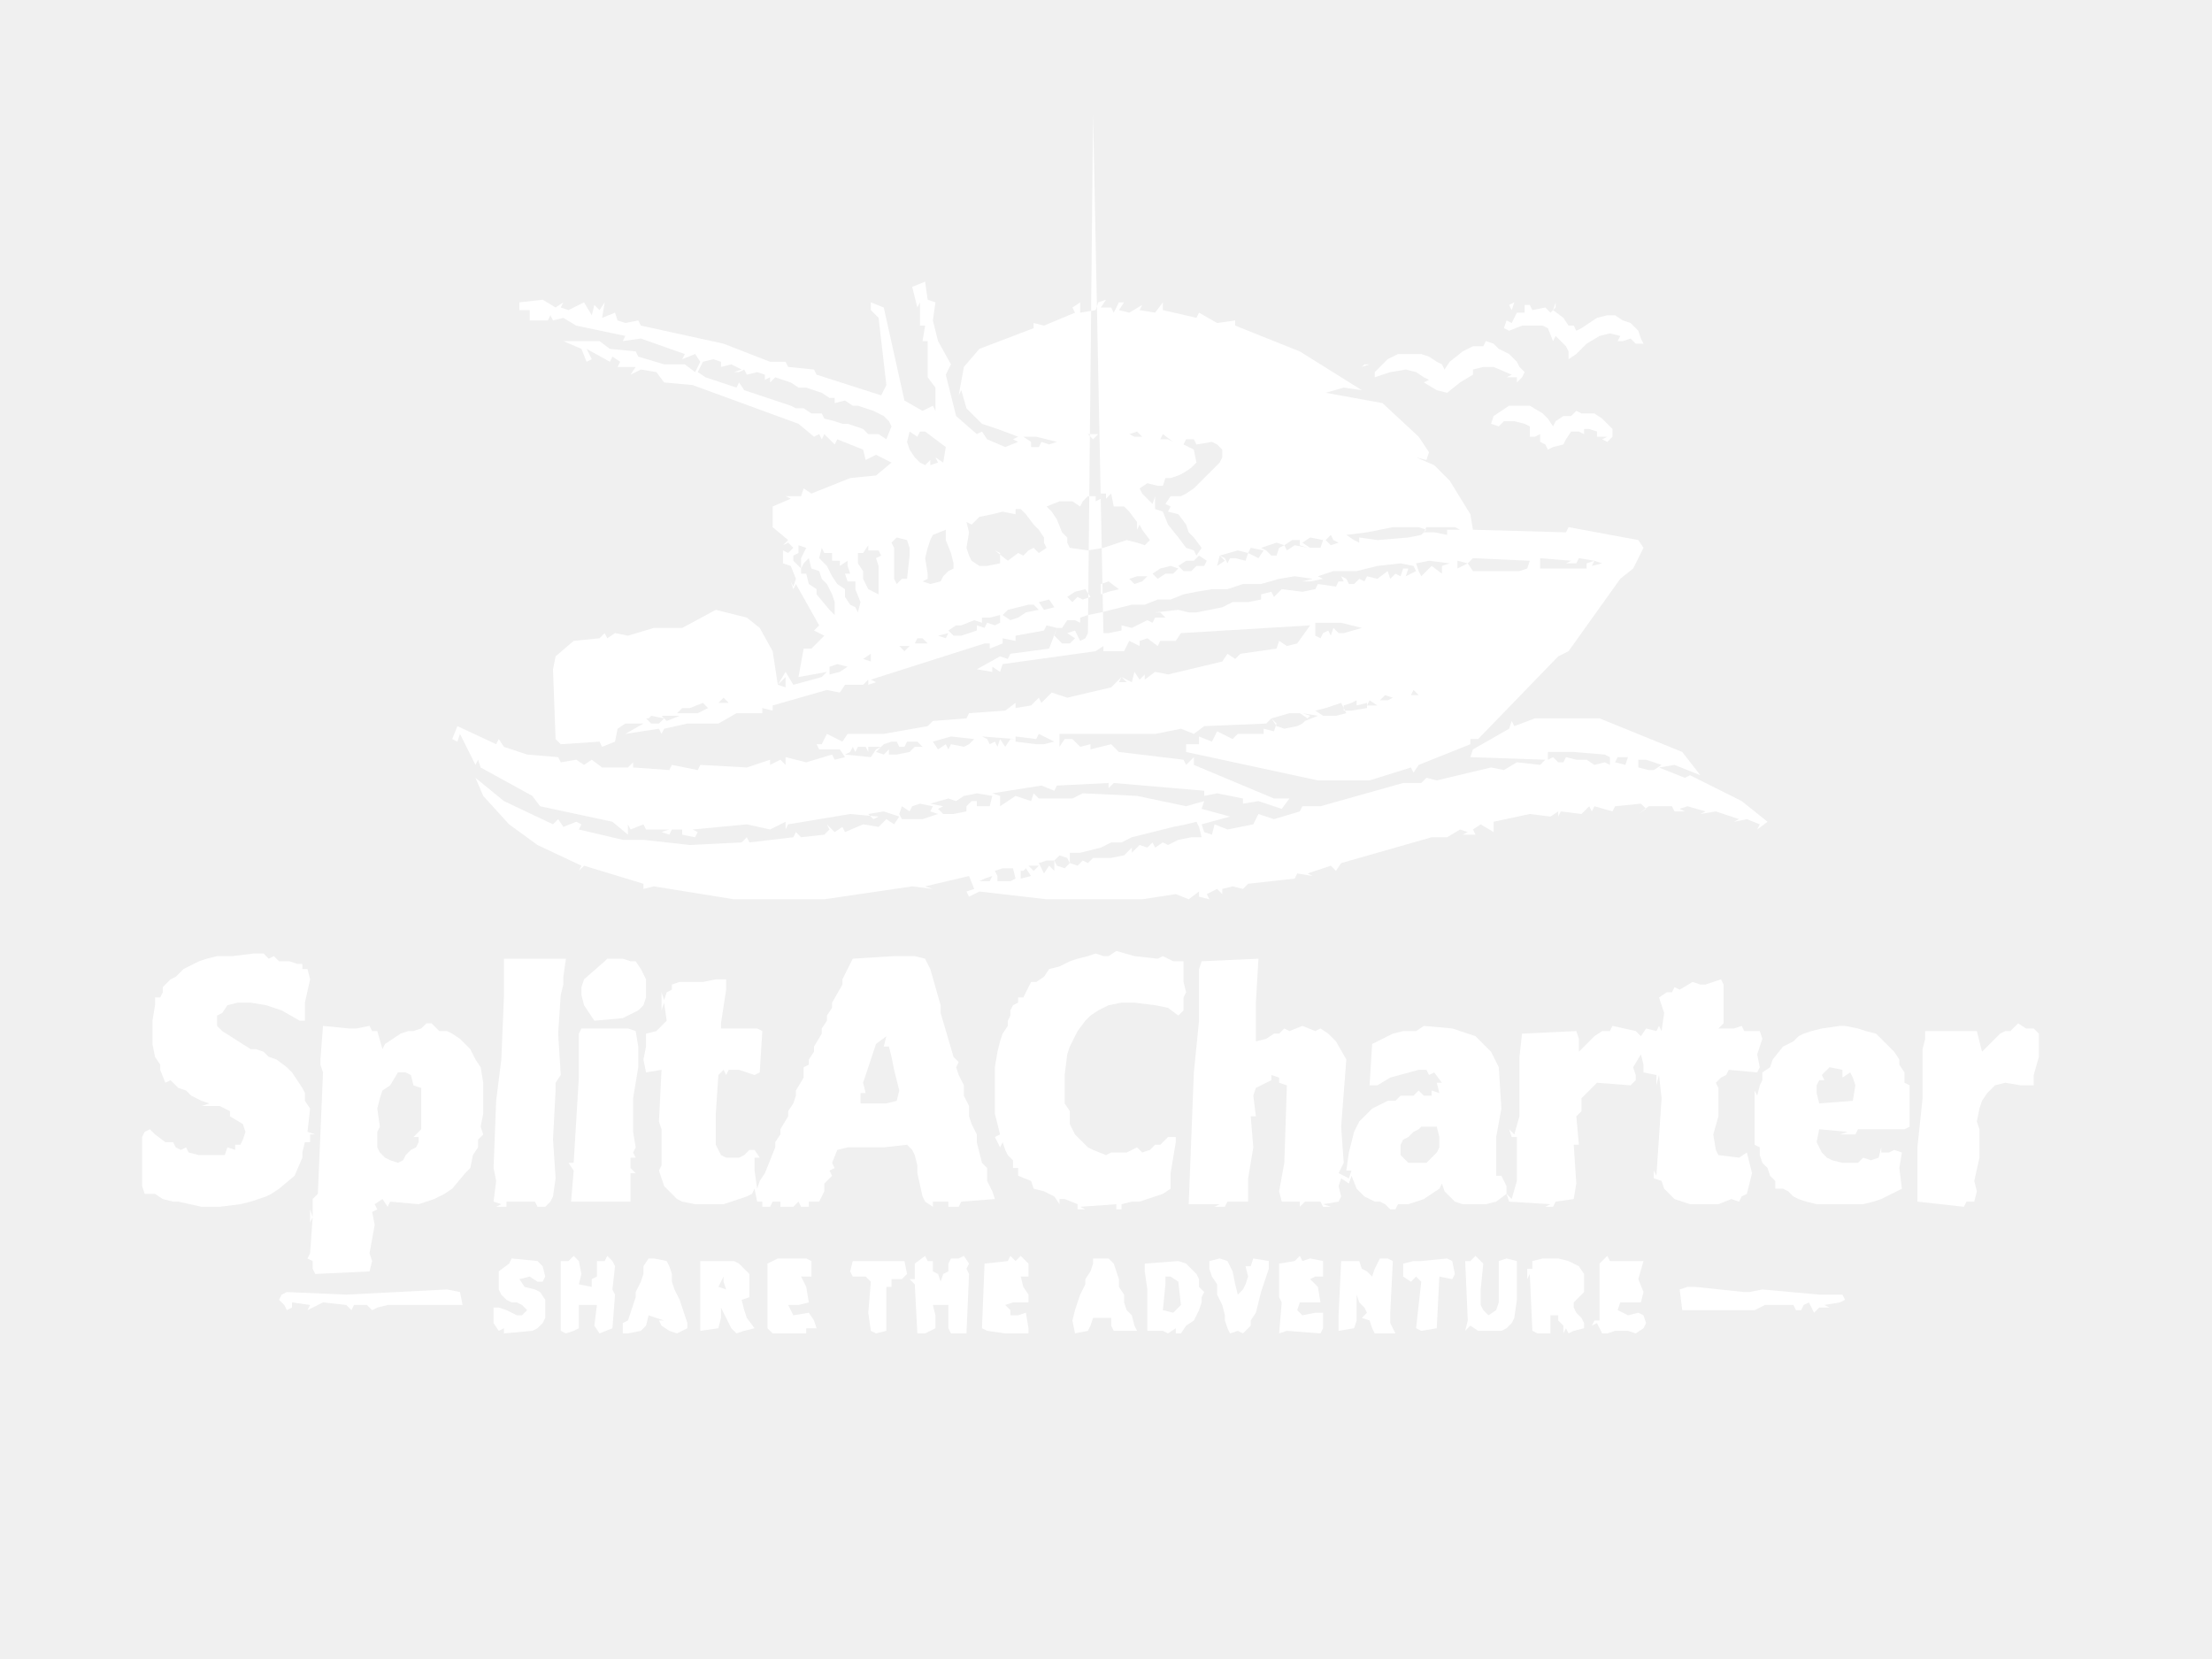
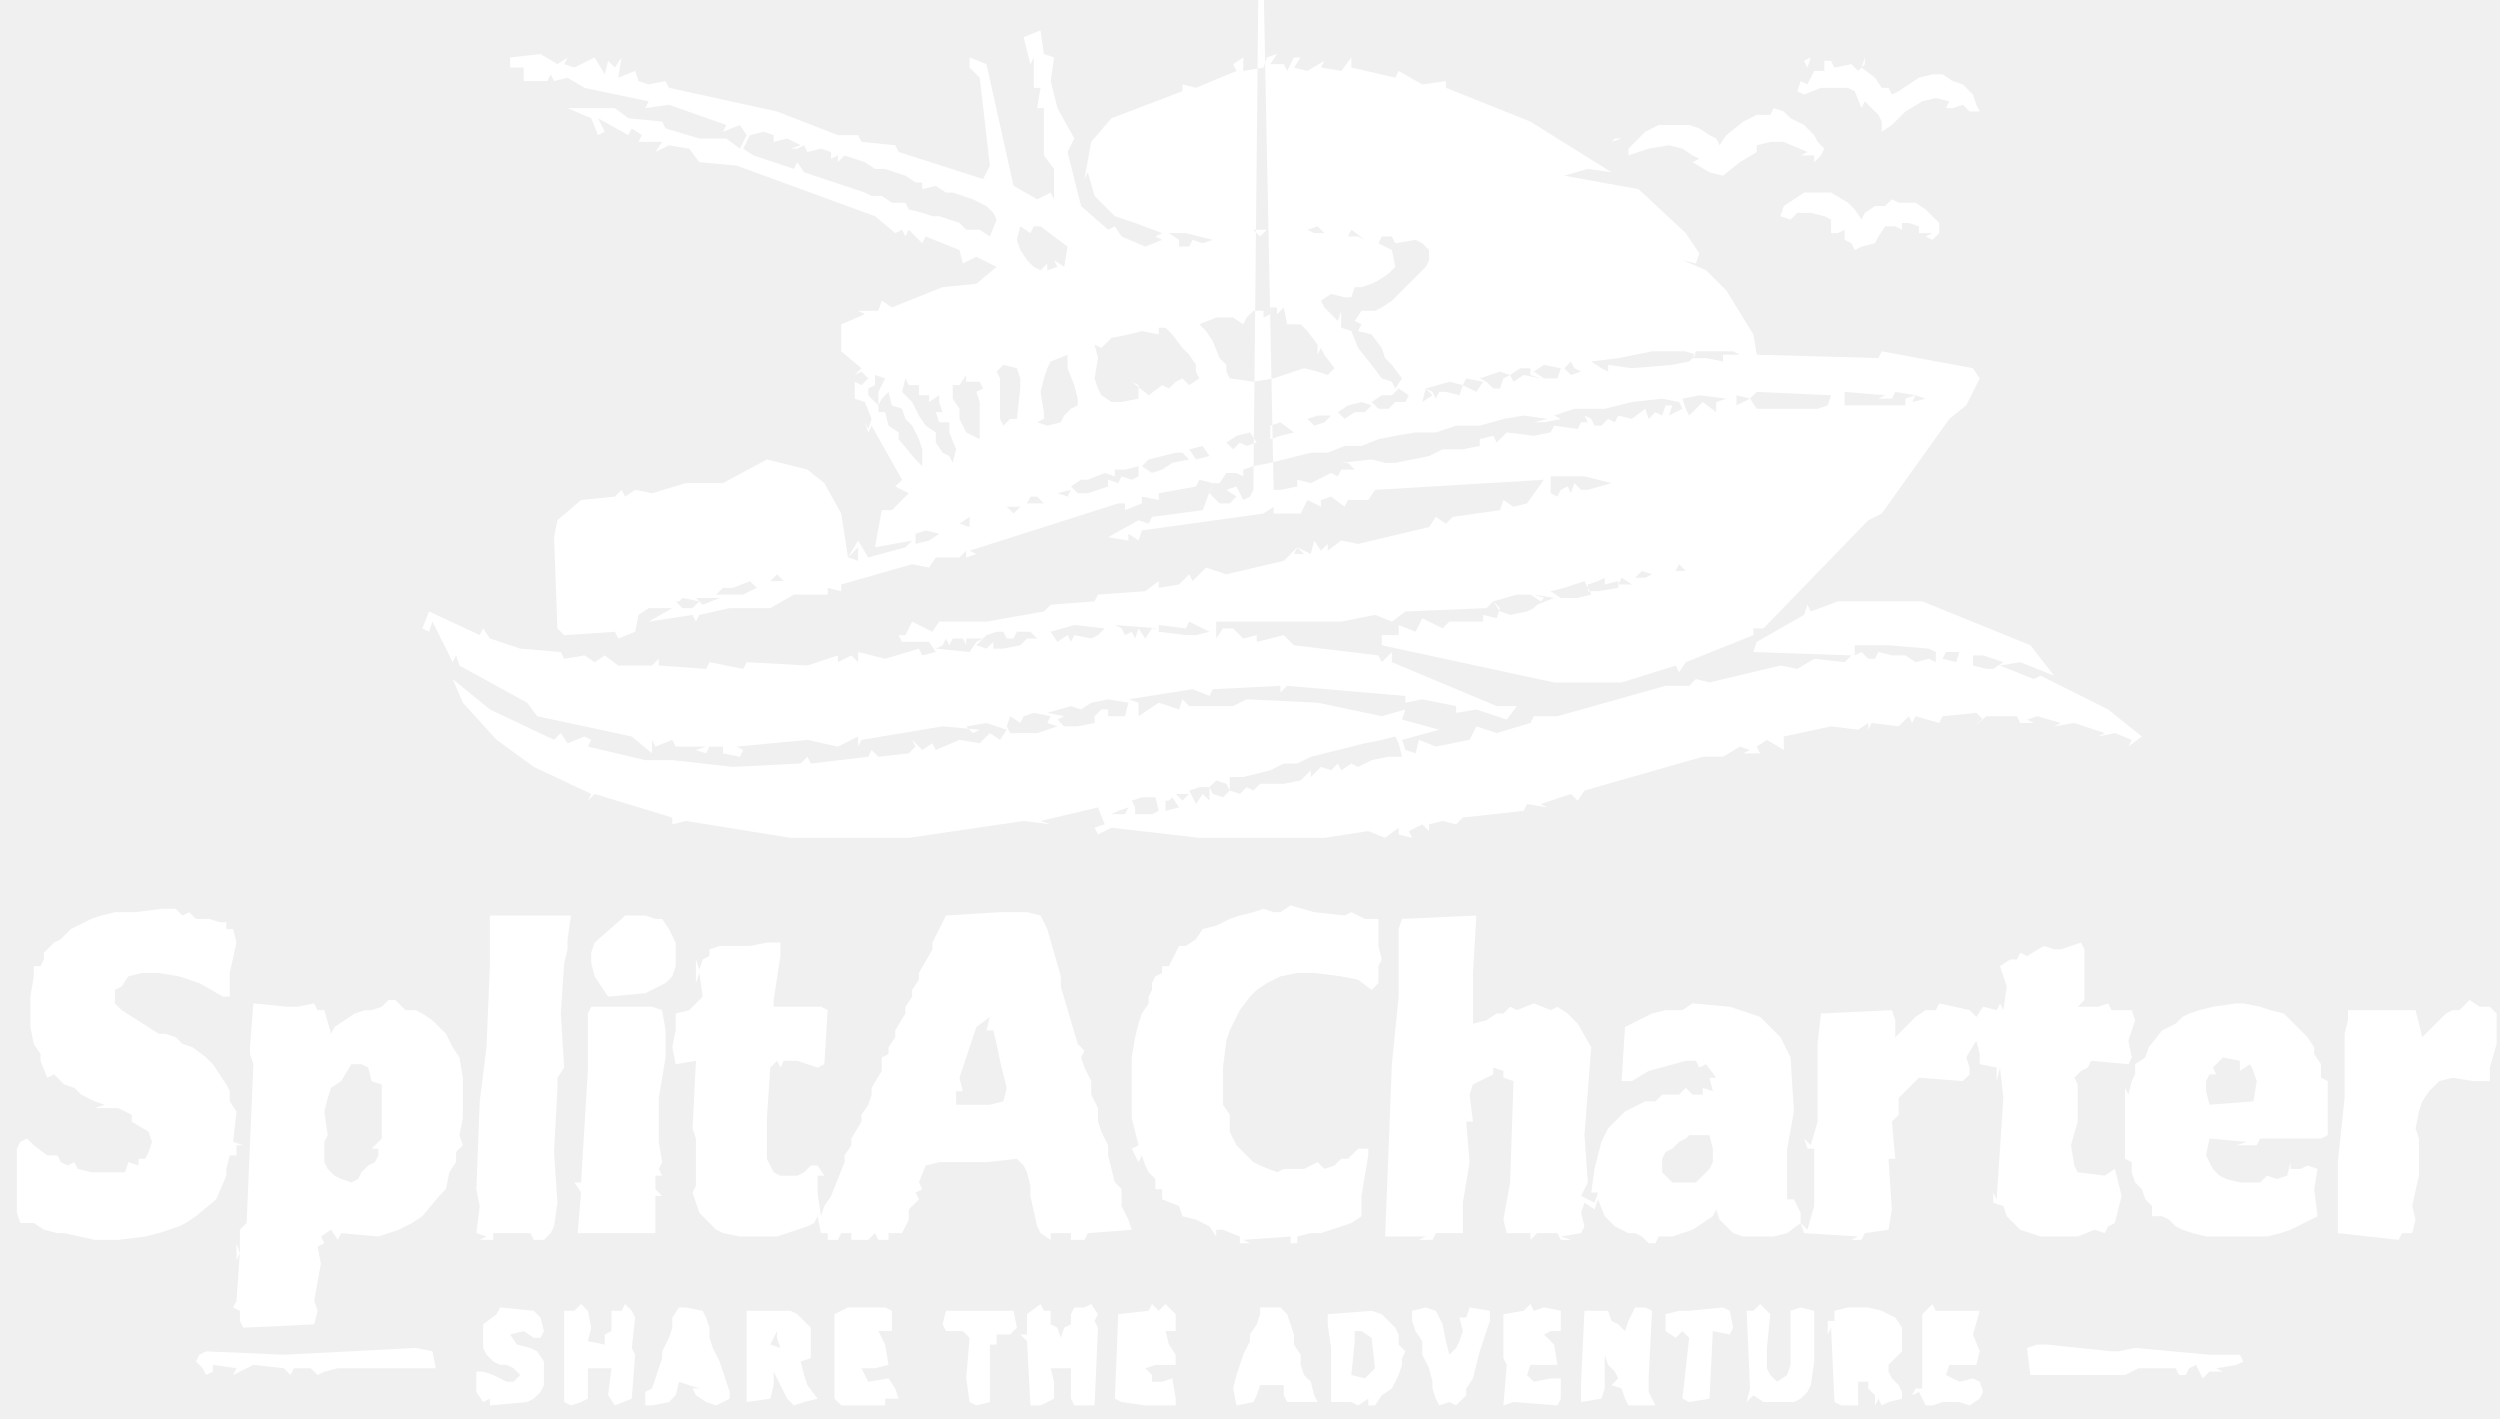
- <svg xmlns="http://www.w3.org/2000/svg" viewBox="0 0 856 642" width="100%" height="100%">
+ <svg xmlns="http://www.w3.org/2000/svg" viewBox="50 100 740 420" width="100%" height="100%">
  <path d="M 179 505 L 178 500 L 173 499 L 134 501 L 111 500 L 109 501 L 108 503 L 110 505 L 111 507 L 113 506 L 113 504 L 120 505 L 119 507 L 125 504 L 134 505 L 136 507 L 137 505 L 142 505 L 144 507 L 146 506 L 150 505 Z M 650 499 L 651 507 L 679 507 L 683 505 L 694 505 L 695 507 L 697 507 L 698 505 L 700 504 L 702 508 L 704 506 L 708 506 L 706 505 L 712 504 L 714 503 L 713 501 L 704 501 L 682 499 L 677 500 L 675 500 L 656 498 L 653 498 Z M 443 489 L 443 492 L 444 499 L 444 515 L 450 515 L 452 516 L 455 514 L 455 516 L 457 516 L 459 513 L 462 511 L 464 507 L 465 504 L 465 502 L 466 500 L 464 498 L 464 495 L 463 493 L 459 489 L 456 488 Z M 451 494 L 453 494 L 456 496 L 457 505 L 454 508 L 450 507 L 451 497 Z M 330 488 L 329 492 L 330 494 L 335 494 L 337 496 L 336 508 L 337 515 L 339 516 L 343 515 L 343 498 L 345 498 L 345 495 L 349 495 L 351 493 L 350 488 Z M 593 488 L 593 491 L 591 491 L 591 495 L 592 493 L 593 515 L 595 516 L 600 516 L 600 509 L 603 509 L 603 511 L 605 513 L 605 516 L 606 514 L 607 516 L 609 515 L 613 514 L 613 512 L 612 510 L 610 508 L 609 506 L 609 504 L 613 500 L 613 493 L 611 490 L 607 488 L 603 487 L 597 487 Z M 543 489 L 543 494 L 546 496 L 548 494 L 550 496 L 548 514 L 550 515 L 556 514 L 557 494 L 562 495 L 563 493 L 562 488 L 560 487 L 550 488 L 547 488 Z M 539 488 L 537 487 L 534 487 L 532 491 L 531 494 L 529 492 L 527 491 L 526 488 L 519 488 L 518 509 L 518 515 L 524 514 L 525 511 L 525 501 L 526 504 L 528 506 L 529 508 L 527 510 L 530 511 L 531 514 L 532 516 L 540 516 L 538 512 L 538 508 Z M 468 488 L 468 491 L 467 493 L 468 491 L 469 494 L 468 496 L 469 494 L 471 497 L 471 501 L 473 505 L 474 509 L 474 511 L 473 513 L 474 511 L 475 514 L 476 516 L 479 515 L 481 516 L 484 513 L 484 511 L 486 508 L 488 500 L 491 491 L 491 488 L 485 487 L 484 490 L 482 490 L 483 494 L 482 497 L 481 499 L 479 501 L 478 497 L 477 492 L 475 488 L 472 487 Z M 423 487 L 423 489 L 422 492 L 420 495 L 420 497 L 418 501 L 416 507 L 415 511 L 416 516 L 421 515 L 422 513 L 423 510 L 430 510 L 430 513 L 431 515 L 440 515 L 439 513 L 438 509 L 436 507 L 435 504 L 435 501 L 433 498 L 433 495 L 431 489 L 429 487 Z M 301 487 L 297 489 L 297 514 L 299 516 L 312 516 L 312 514 L 316 514 L 315 511 L 313 508 L 307 509 L 305 505 L 309 505 L 313 504 L 312 498 L 310 494 L 314 494 L 314 488 L 312 487 Z M 271 488 L 271 515 L 278 514 L 279 510 L 279 506 L 283 514 L 285 516 L 288 515 L 292 514 L 289 510 L 288 507 L 287 503 L 290 502 L 290 493 L 286 489 L 284 488 Z M 280 494 L 280 496 L 281 499 L 278 498 Z M 251 487 L 249 490 L 249 493 L 248 496 L 246 500 L 246 502 L 243 511 L 241 512 L 241 516 L 243 516 L 248 515 L 250 513 L 251 509 L 257 511 L 255 511 L 256 513 L 259 515 L 262 516 L 266 514 L 266 512 L 263 503 L 261 499 L 260 496 L 260 493 L 259 490 L 258 488 L 253 487 Z M 208 488 L 198 487 L 197 489 L 193 492 L 193 499 L 194 501 L 196 503 L 198 504 L 200 504 L 202 505 L 204 507 L 202 509 L 200 509 L 196 507 L 193 506 L 191 506 L 191 512 L 193 515 L 195 514 L 195 516 L 206 515 L 208 514 L 210 512 L 211 510 L 211 503 L 209 500 L 207 499 L 203 498 L 201 495 L 205 494 L 208 496 L 210 496 L 211 494 L 210 490 Z M 622 486 L 619 489 L 619 511 L 617 511 L 616 513 L 618 512 L 620 516 L 622 516 L 625 515 L 630 515 L 633 516 L 636 514 L 637 512 L 636 509 L 634 508 L 630 509 L 626 507 L 627 504 L 635 504 L 636 500 L 634 495 L 636 488 L 623 488 Z M 571 486 L 569 488 L 567 488 L 568 511 L 567 515 L 569 513 L 572 515 L 581 515 L 583 514 L 585 512 L 586 510 L 587 503 L 587 488 L 583 487 L 580 488 L 580 504 L 579 507 L 576 509 L 574 507 L 573 505 L 573 499 L 574 489 Z M 495 489 L 495 502 L 496 504 L 495 516 L 498 515 L 511 516 L 512 514 L 512 508 L 509 508 L 504 509 L 502 507 L 503 504 L 511 504 L 510 498 L 507 495 L 509 494 L 512 494 L 512 488 L 507 487 L 504 488 L 503 486 L 501 488 Z M 381 489 L 380 514 L 382 515 L 389 516 L 398 516 L 398 514 L 397 508 L 394 509 L 391 509 L 391 507 L 389 505 L 392 504 L 398 504 L 398 501 L 396 498 L 398 496 L 396 498 L 395 494 L 398 494 L 398 489 L 395 486 L 393 488 L 391 486 L 390 488 Z M 358 486 L 354 489 L 354 495 L 352 495 L 354 497 L 355 516 L 358 516 L 362 514 L 362 509 L 361 505 L 367 505 L 367 514 L 368 516 L 374 516 L 375 493 L 374 491 L 375 489 L 373 486 L 371 487 L 368 487 L 367 489 L 367 492 L 365 493 L 364 496 L 363 493 L 361 492 L 361 488 L 359 488 Z M 217 488 L 217 515 L 219 516 L 222 515 L 224 514 L 224 505 L 231 505 L 230 513 L 232 516 L 237 514 L 238 501 L 237 499 L 238 490 L 237 488 L 235 486 L 234 488 L 231 488 L 231 494 L 229 495 L 229 498 L 224 497 L 225 493 L 224 488 L 222 486 L 220 488 Z M 225 398 L 224 400 L 224 417 L 222 450 L 220 450 L 222 453 L 221 465 L 244 465 L 244 454 L 246 454 L 244 452 L 244 448 L 246 448 L 245 446 L 246 444 L 245 438 L 245 425 L 247 413 L 247 405 L 246 399 L 243 398 Z M 726 400 L 722 399 L 719 398 L 714 397 L 712 397 L 705 398 L 701 399 L 698 400 L 696 401 L 694 403 L 690 405 L 686 410 L 685 413 L 682 415 L 682 418 L 681 420 L 680 424 L 679 422 L 679 443 L 681 444 L 681 447 L 682 450 L 684 452 L 685 455 L 687 457 L 687 460 L 690 460 L 692 461 L 694 463 L 696 464 L 699 465 L 703 466 L 721 466 L 725 465 L 728 464 L 736 460 L 735 452 L 736 446 L 733 445 L 731 446 L 728 446 L 728 444 L 727 448 L 724 449 L 721 448 L 719 450 L 713 450 L 709 449 L 707 448 L 705 446 L 703 442 L 704 437 L 715 438 L 712 439 L 718 439 L 719 437 L 737 437 L 739 436 L 739 420 L 737 419 L 737 415 L 735 412 L 735 410 L 733 407 Z M 708 413 L 713 414 L 713 417 L 716 415 L 717 417 L 718 420 L 717 426 L 704 427 L 703 423 L 703 420 L 704 418 L 706 418 L 705 416 Z M 787 398 L 784 398 L 781 396 L 778 399 L 776 399 L 774 400 L 767 407 L 765 399 L 745 399 L 745 402 L 744 406 L 744 425 L 742 444 L 742 465 L 760 467 L 761 465 L 764 465 L 765 461 L 764 457 L 766 448 L 766 437 L 765 434 L 766 429 L 767 426 L 769 423 L 772 420 L 776 419 L 782 420 L 787 420 L 787 416 L 789 409 L 789 400 Z M 175 400 L 173 399 L 170 399 L 167 396 L 165 396 L 163 398 L 160 399 L 158 399 L 155 400 L 149 404 L 148 406 L 146 399 L 144 399 L 143 397 L 138 398 L 135 398 L 125 397 L 124 410 L 124 412 L 125 415 L 123 462 L 121 464 L 121 471 L 120 468 L 120 473 L 121 471 L 120 485 L 119 487 L 121 488 L 121 491 L 122 493 L 143 492 L 144 488 L 143 485 L 145 474 L 144 469 L 146 468 L 145 466 L 148 464 L 150 467 L 151 465 L 162 466 L 168 464 L 172 462 L 175 460 L 180 454 L 182 452 L 183 447 L 185 444 L 185 441 L 187 439 L 186 436 L 187 431 L 187 419 L 186 413 L 184 410 L 182 406 L 178 402 Z M 157 415 L 159 416 L 160 420 L 163 421 L 163 437 L 160 440 L 162 440 L 162 442 L 161 444 L 159 445 L 157 447 L 156 449 L 154 450 L 151 449 L 149 448 L 147 446 L 146 444 L 146 438 L 147 436 L 146 429 L 147 425 L 148 422 L 151 420 L 154 415 Z M 465 372 L 464 375 L 464 395 L 462 415 L 460 466 L 472 466 L 470 467 L 474 467 L 475 465 L 483 465 L 483 456 L 485 444 L 484 432 L 486 432 L 485 424 L 486 421 L 492 418 L 492 416 L 495 417 L 495 419 L 498 420 L 497 450 L 495 461 L 496 465 L 503 465 L 503 467 L 505 465 L 511 465 L 512 467 L 515 467 L 512 466 L 518 465 L 519 463 L 518 459 L 519 456 L 522 458 L 523 455 L 525 460 L 528 463 L 532 465 L 534 465 L 536 466 L 538 468 L 540 468 L 541 466 L 545 466 L 551 464 L 557 460 L 558 458 L 559 461 L 563 465 L 566 466 L 575 466 L 579 465 L 583 462 L 584 465 L 600 466 L 598 467 L 601 467 L 602 465 L 609 464 L 610 458 L 609 443 L 611 443 L 610 432 L 612 430 L 612 425 L 618 419 L 631 420 L 633 418 L 633 416 L 632 413 L 635 408 L 636 412 L 636 415 L 641 416 L 641 420 L 642 416 L 643 425 L 641 455 L 640 453 L 640 456 L 643 457 L 644 460 L 648 464 L 654 466 L 665 466 L 670 464 L 673 465 L 674 463 L 676 462 L 678 454 L 676 446 L 673 448 L 665 447 L 664 445 L 663 439 L 665 432 L 665 421 L 664 419 L 666 417 L 668 416 L 669 414 L 680 415 L 681 413 L 680 408 L 682 402 L 681 399 L 675 399 L 674 397 L 671 398 L 665 398 L 667 396 L 667 381 L 669 382 L 667 381 L 666 379 L 660 381 L 658 381 L 655 380 L 650 383 L 648 382 L 647 384 L 645 384 L 642 386 L 644 392 L 643 399 L 642 397 L 641 399 L 637 398 L 635 401 L 633 399 L 624 397 L 623 399 L 620 399 L 617 401 L 611 407 L 611 402 L 610 399 L 589 400 L 588 409 L 588 432 L 586 439 L 584 437 L 585 440 L 587 440 L 587 457 L 585 464 L 583 462 L 583 459 L 581 455 L 579 455 L 579 440 L 581 429 L 580 413 L 577 407 L 571 401 L 562 398 L 551 397 L 548 399 L 543 399 L 539 400 L 531 404 L 530 420 L 533 420 L 538 417 L 549 414 L 552 414 L 553 416 L 555 415 L 558 419 L 556 419 L 557 423 L 554 422 L 554 424 L 551 424 L 549 422 L 547 424 L 542 424 L 540 426 L 537 426 L 531 429 L 526 434 L 524 438 L 522 446 L 521 453 L 523 453 L 522 456 L 518 454 L 520 450 L 519 436 L 521 410 L 517 403 L 514 400 L 511 398 L 509 399 L 504 397 L 499 399 L 497 398 L 495 400 L 493 400 L 490 402 L 486 403 L 486 388 L 487 371 Z M 556 436 L 557 440 L 557 444 L 556 446 L 552 450 L 545 450 L 542 447 L 542 443 L 543 441 L 545 440 L 547 438 L 549 437 L 550 436 Z M 246 372 L 244 372 L 241 371 L 235 371 L 234 372 L 226 379 L 225 382 L 225 385 L 226 389 L 230 395 L 241 394 L 247 391 L 249 389 L 250 386 L 250 379 L 248 375 Z M 195 371 L 195 386 L 194 410 L 192 426 L 191 452 L 192 457 L 191 465 L 194 466 L 192 467 L 196 467 L 196 465 L 207 465 L 208 467 L 211 467 L 213 465 L 214 463 L 215 456 L 214 441 L 215 422 L 215 419 L 217 416 L 216 400 L 217 385 L 218 381 L 218 378 L 219 371 Z M 358 371 L 354 370 L 346 370 L 330 371 L 326 379 L 326 381 L 322 388 L 322 390 L 320 393 L 320 395 L 318 398 L 318 400 L 315 405 L 315 407 L 313 410 L 313 412 L 311 413 L 311 417 L 308 422 L 308 424 L 307 427 L 305 430 L 305 432 L 302 437 L 302 439 L 300 442 L 300 444 L 296 454 L 294 457 L 293 460 L 292 453 L 292 448 L 294 448 L 292 445 L 290 445 L 288 447 L 286 448 L 281 448 L 279 447 L 277 443 L 277 431 L 278 416 L 280 414 L 281 416 L 282 414 L 286 414 L 292 416 L 294 415 L 295 399 L 293 398 L 279 398 L 279 396 L 281 383 L 281 379 L 277 379 L 272 380 L 263 380 L 260 381 L 260 383 L 258 384 L 257 387 L 256 384 L 256 391 L 257 388 L 258 395 L 254 399 L 250 400 L 250 405 L 249 410 L 250 415 L 256 414 L 255 434 L 256 437 L 256 451 L 255 453 L 257 459 L 262 464 L 264 465 L 269 466 L 280 466 L 289 463 L 291 462 L 292 460 L 293 465 L 295 465 L 295 467 L 298 467 L 299 465 L 302 465 L 302 467 L 307 467 L 309 465 L 310 467 L 313 467 L 313 465 L 317 465 L 319 461 L 319 458 L 322 455 L 321 453 L 323 452 L 322 450 L 324 445 L 328 444 L 342 444 L 351 443 L 353 445 L 354 447 L 355 451 L 355 454 L 357 463 L 358 465 L 361 467 L 361 465 L 367 465 L 367 467 L 371 467 L 372 465 L 385 464 L 384 461 L 382 457 L 382 452 L 380 450 L 378 442 L 378 439 L 376 435 L 375 432 L 375 428 L 373 424 L 373 420 L 371 416 L 370 413 L 371 411 L 369 409 L 364 392 L 364 389 L 360 375 Z M 343 401 L 342 405 L 344 405 L 345 409 L 346 414 L 348 422 L 347 426 L 343 427 L 333 427 L 333 423 L 335 423 L 334 419 L 339 404 Z M 117 373 L 115 373 L 112 372 L 108 372 L 106 370 L 104 371 L 102 369 L 98 369 L 90 370 L 84 370 L 80 371 L 77 372 L 71 375 L 68 378 L 66 379 L 63 382 L 63 384 L 62 386 L 60 386 L 60 389 L 59 395 L 59 404 L 60 409 L 62 412 L 62 414 L 64 419 L 66 418 L 69 421 L 72 422 L 74 424 L 78 426 L 81 427 L 78 428 L 85 428 L 89 430 L 89 432 L 94 435 L 95 438 L 94 441 L 93 443 L 91 443 L 91 445 L 88 444 L 87 447 L 77 447 L 73 446 L 72 444 L 70 445 L 68 444 L 67 442 L 64 442 L 60 439 L 58 437 L 56 438 L 55 440 L 55 459 L 56 462 L 60 462 L 63 464 L 67 465 L 65 468 L 64 466 L 65 468 L 67 465 L 69 465 L 78 467 L 85 467 L 93 466 L 97 465 L 103 463 L 105 462 L 108 460 L 114 455 L 117 448 L 117 446 L 118 442 L 120 442 L 120 439 L 122 439 L 119 438 L 120 429 L 118 426 L 118 423 L 117 421 L 113 415 L 111 413 L 107 410 L 104 409 L 102 407 L 99 406 L 97 406 L 86 399 L 84 397 L 84 393 L 86 392 L 88 389 L 92 388 L 97 388 L 103 389 L 109 391 L 116 395 L 118 395 L 118 388 L 120 379 L 119 375 L 117 375 Z M 458 372 L 454 372 L 450 370 L 448 371 L 439 370 L 432 368 L 429 370 L 427 370 L 424 369 L 421 370 L 417 371 L 414 372 L 410 374 L 406 375 L 404 378 L 401 380 L 399 380 L 396 386 L 394 386 L 394 388 L 392 389 L 391 391 L 391 393 L 390 395 L 390 397 L 388 400 L 387 403 L 386 407 L 385 413 L 385 431 L 387 439 L 385 440 L 387 444 L 388 442 L 389 445 L 390 447 L 392 449 L 392 452 L 394 452 L 394 455 L 399 457 L 400 460 L 404 461 L 408 463 L 410 466 L 410 464 L 412 464 L 417 466 L 417 468 L 420 468 L 418 467 L 432 466 L 432 468 L 434 468 L 434 466 L 438 465 L 441 465 L 450 462 L 453 460 L 453 454 L 455 442 L 455 440 L 452 440 L 449 443 L 447 443 L 445 445 L 442 446 L 440 444 L 436 446 L 430 446 L 428 447 L 423 445 L 421 444 L 416 439 L 414 435 L 414 430 L 412 427 L 412 416 L 413 408 L 414 405 L 417 399 L 420 395 L 422 393 L 425 391 L 429 389 L 434 388 L 439 388 L 447 389 L 452 390 L 456 393 L 458 391 L 458 386 L 459 384 L 458 380 Z M 577 164 L 580 165 L 582 163 L 586 163 L 590 164 L 592 165 L 592 169 L 594 169 L 596 168 L 596 171 L 598 172 L 599 174 L 601 173 L 605 172 L 606 170 L 608 167 L 611 167 L 613 168 L 613 166 L 615 166 L 618 167 L 618 169 L 622 169 L 620 170 L 622 171 L 624 169 L 624 166 L 620 162 L 617 160 L 612 160 L 610 159 L 608 161 L 605 161 L 602 163 L 601 165 L 599 162 L 597 160 L 592 157 L 584 157 L 578 161 Z M 527 142 L 530 141 L 528 141 Z M 590 141 L 588 142 L 587 140 L 584 137 L 580 135 L 578 133 L 575 132 L 574 134 L 570 134 L 566 136 L 561 140 L 559 143 L 558 141 L 556 140 L 553 138 L 550 137 L 541 137 L 537 139 L 532 144 L 532 146 L 538 144 L 544 143 L 548 144 L 551 146 L 553 147 L 551 148 L 556 151 L 560 152 L 565 148 L 570 145 L 570 143 L 574 142 L 578 142 L 585 145 L 583 146 L 587 146 L 587 148 L 589 146 L 590 144 L 588 142 Z M 582 127 L 584 128 L 589 126 L 597 126 L 599 127 L 601 132 L 602 130 L 606 134 L 607 136 L 607 139 L 610 137 L 614 133 L 619 130 L 623 129 L 627 130 L 626 132 L 628 132 L 631 131 L 633 133 L 636 133 L 635 131 L 634 128 L 631 125 L 628 124 L 625 122 L 622 122 L 618 123 L 612 127 L 610 128 L 609 126 L 607 126 L 605 123 L 601 120 L 602 117 L 602 119 L 600 121 L 598 119 L 593 120 L 592 118 L 590 118 L 590 121 L 587 121 L 585 125 L 583 124 Z M 586 117 L 584 118 L 585 120 Z M 201 117 L 201 120 L 205 120 L 205 124 L 212 124 L 213 122 L 214 124 L 218 123 L 223 126 L 242 130 L 241 132 L 248 131 L 265 137 L 264 139 L 269 137 L 271 140 L 269 144 L 265 141 L 257 141 L 247 138 L 246 136 L 236 135 L 232 132 L 218 132 L 225 135 L 227 140 L 229 139 L 227 135 L 236 140 L 237 138 L 240 140 L 239 142 L 246 142 L 244 145 L 248 143 L 254 144 L 257 148 L 268 149 L 309 164 L 315 169 L 317 168 L 318 170 L 319 168 L 323 172 L 324 170 L 334 174 L 335 178 L 339 176 L 345 179 L 339 184 L 329 185 L 314 191 L 311 189 L 310 192 L 304 192 L 306 193 L 299 196 L 299 204 L 305 209 L 303 211 L 305 210 L 307 212 L 305 214 L 303 213 L 303 218 L 306 219 L 308 224 L 307 227 L 306 225 L 307 228 L 308 226 L 317 242 L 315 244 L 319 246 L 314 251 L 311 251 L 309 262 L 320 260 L 318 262 L 307 265 L 304 260 L 301 265 L 299 252 L 294 243 L 289 239 L 277 236 L 264 243 L 253 243 L 243 246 L 238 245 L 235 247 L 234 245 L 232 247 L 222 248 L 215 254 L 214 259 L 215 286 L 217 288 L 232 287 L 233 289 L 238 287 L 239 282 L 242 280 L 249 280 L 242 284 L 255 282 L 256 284 L 257 282 L 266 280 L 278 280 L 285 276 L 295 276 L 295 274 L 299 275 L 299 273 L 320 267 L 325 268 L 327 265 L 334 265 L 336 263 L 336 265 L 339 264 L 337 263 L 381 249 L 383 249 L 383 251 L 388 249 L 388 247 L 393 248 L 393 246 L 404 244 L 405 242 L 409 243 L 406 251 L 391 253 L 390 255 L 387 254 L 378 259 L 384 260 L 384 258 L 387 260 L 388 257 L 424 252 L 427 250 L 427 252 L 435 252 L 437 248 L 441 250 L 441 248 L 444 247 L 448 250 L 449 248 L 455 248 L 457 245 L 507 242 L 502 249 L 498 250 L 495 248 L 494 251 L 480 253 L 478 255 L 475 253 L 473 256 L 452 261 L 447 260 L 443 263 L 443 261 L 441 263 L 439 260 L 438 264 L 432 261 L 434 262 L 430 266 L 413 270 L 407 268 L 403 272 L 402 270 L 399 273 L 393 274 L 393 272 L 389 275 L 375 276 L 374 278 L 361 279 L 359 281 L 342 284 L 328 284 L 326 287 L 320 284 L 318 288 L 316 288 L 317 290 L 325 290 L 327 293 L 323 294 L 322 292 L 312 295 L 304 293 L 304 296 L 302 294 L 298 296 L 298 294 L 289 297 L 271 296 L 270 298 L 260 296 L 259 298 L 245 297 L 245 295 L 243 297 L 233 297 L 229 294 L 226 296 L 223 294 L 217 295 L 216 293 L 204 292 L 195 289 L 193 286 L 192 288 L 177 281 L 175 286 L 177 287 L 178 284 L 184 296 L 185 294 L 186 297 L 206 308 L 209 312 L 237 318 L 243 323 L 243 319 L 244 321 L 249 319 L 250 321 L 259 321 L 256 322 L 259 323 L 260 321 L 264 321 L 264 323 L 269 324 L 270 322 L 268 321 L 289 319 L 298 321 L 304 318 L 304 321 L 305 319 L 329 315 L 340 316 L 338 317 L 336 315 L 342 314 L 348 316 L 346 319 L 343 317 L 340 320 L 334 319 L 327 322 L 326 320 L 323 322 L 320 319 L 321 321 L 319 323 L 310 324 L 308 322 L 307 324 L 290 326 L 289 324 L 287 326 L 267 327 L 249 325 L 251 323 L 249 325 L 241 325 L 224 321 L 225 319 L 223 318 L 218 320 L 216 317 L 214 319 L 195 310 L 184 301 L 187 308 L 197 319 L 208 327 L 225 335 L 224 337 L 226 335 L 249 342 L 249 344 L 253 343 L 284 348 L 319 348 L 353 343 L 361 344 L 358 343 L 375 339 L 377 344 L 374 345 L 375 347 L 379 345 L 405 348 L 442 348 L 455 346 L 460 348 L 464 345 L 464 347 L 468 348 L 467 346 L 471 344 L 473 346 L 473 344 L 477 343 L 481 344 L 483 342 L 501 340 L 502 338 L 508 339 L 506 338 L 515 335 L 517 337 L 519 334 L 554 324 L 560 324 L 565 321 L 568 322 L 566 323 L 571 323 L 570 321 L 573 319 L 578 322 L 578 318 L 592 315 L 600 316 L 603 314 L 603 316 L 604 314 L 612 315 L 615 312 L 616 314 L 617 312 L 624 314 L 625 312 L 635 311 L 637 313 L 634 315 L 638 312 L 647 312 L 648 314 L 652 314 L 650 313 L 653 312 L 660 314 L 658 315 L 664 314 L 673 317 L 671 318 L 676 317 L 681 319 L 680 321 L 684 318 L 674 310 L 654 300 L 652 301 L 642 297 L 648 296 L 658 300 L 651 291 L 619 278 L 594 278 L 586 281 L 585 279 L 584 282 L 570 290 L 569 293 L 598 294 L 596 296 L 587 295 L 582 298 L 577 297 L 556 302 L 552 301 L 550 303 L 543 303 L 511 312 L 504 312 L 503 314 L 493 317 L 487 315 L 485 319 L 475 321 L 470 319 L 469 323 L 466 322 L 465 319 L 476 316 L 465 313 L 466 310 L 459 312 L 440 308 L 419 307 L 415 309 L 402 309 L 400 307 L 399 310 L 393 308 L 387 312 L 387 308 L 384 307 L 403 304 L 408 306 L 409 304 L 429 303 L 429 305 L 431 303 L 466 306 L 466 308 L 471 307 L 481 309 L 481 311 L 487 310 L 496 313 L 499 309 L 493 309 L 462 296 L 462 293 L 459 296 L 458 294 L 433 291 L 430 288 L 422 290 L 422 288 L 418 289 L 415 286 L 412 286 L 410 289 L 410 284 L 447 284 L 457 282 L 462 284 L 466 281 L 490 280 L 492 278 L 494 280 L 493 283 L 489 282 L 489 284 L 479 284 L 477 286 L 471 283 L 469 287 L 464 285 L 464 288 L 459 288 L 459 291 L 510 302 L 530 302 L 546 297 L 547 299 L 549 296 L 569 288 L 569 286 L 572 286 L 603 254 L 607 252 L 627 224 L 632 220 L 636 212 L 634 209 L 607 204 L 606 206 L 570 205 L 569 199 L 561 186 L 555 180 L 548 177 L 552 178 L 553 175 L 549 169 L 535 156 L 513 152 L 520 150 L 527 151 L 503 136 L 478 126 L 478 124 L 471 125 L 464 121 L 463 123 L 450 120 L 450 117 L 447 121 L 441 120 L 442 118 L 437 121 L 433 120 L 435 117 L 433 117 L 431 121 L 430 119 L 426 119 L 428 116 L 425 117 L 424 120 L 418 121 L 418 117 L 415 119 L 416 121 L 404 126 L 400 125 L 400 127 L 379 135 L 373 142 L 371 153 L 372 151 L 374 158 L 380 164 L 386 166 L 386 168 L 386 166 L 394 169 L 392 170 L 394 171 L 389 173 L 382 170 L 380 167 L 378 168 L 370 161 L 366 145 L 368 141 L 363 132 L 361 124 L 362 117 L 359 116 L 358 109 L 353 111 L 355 119 L 356 117 L 356 126 L 358 126 L 357 132 L 359 132 L 359 146 L 362 150 L 362 159 L 361 157 L 357 159 L 350 155 L 342 119 L 337 117 L 337 120 L 340 123 L 343 149 L 341 153 L 316 145 L 315 143 L 305 142 L 304 140 L 298 140 L 280 133 L 248 126 L 247 124 L 242 125 L 239 124 L 238 121 L 233 123 L 234 117 L 232 120 L 230 118 L 229 122 L 226 117 L 220 120 L 217 119 L 218 117 L 215 119 L 210 116 Z M 384 339 L 383 341 L 379 341 L 381 340 Z M 395 337 L 396 337 L 397 336 L 399 339 L 395 340 Z M 385 337 L 388 336 L 392 336 L 393 340 L 391 341 L 386 341 L 386 339 Z M 398 335 L 402 335 L 400 337 Z M 408 333 L 408 337 L 406 335 L 404 338 L 402 334 L 405 333 Z M 410 331 L 413 332 L 414 334 L 412 336 L 409 335 L 408 333 Z M 465 324 L 461 324 L 456 325 L 452 327 L 450 326 L 447 328 L 446 326 L 444 328 L 441 327 L 438 330 L 438 328 L 435 331 L 430 332 L 423 332 L 421 334 L 419 333 L 417 335 L 414 334 L 414 330 L 418 330 L 426 328 L 430 326 L 434 326 L 438 324 L 454 320 L 459 319 L 463 318 L 464 320 Z M 363 315 L 357 317 L 349 317 L 348 315 L 349 312 L 352 314 L 353 312 L 356 311 L 361 312 L 360 314 Z M 384 308 L 383 312 L 378 312 L 378 310 L 376 310 L 374 312 L 374 314 L 369 315 L 365 315 L 363 313 L 365 312 L 360 311 L 367 309 L 370 310 L 369 312 L 370 310 L 373 308 L 378 307 Z M 634 294 L 637 294 L 643 296 L 640 298 L 638 298 L 634 297 Z M 626 293 L 630 293 L 629 296 L 625 295 Z M 599 291 L 609 291 L 621 292 L 623 293 L 623 296 L 621 295 L 617 296 L 614 294 L 610 294 L 606 293 L 605 295 L 603 295 L 601 293 L 599 294 Z M 341 289 L 339 290 L 337 293 L 327 292 L 329 291 L 330 289 L 331 291 L 332 289 L 335 289 L 336 291 L 336 289 Z M 357 289 L 354 289 L 352 291 L 347 292 L 344 292 L 344 290 L 342 292 L 339 291 L 342 288 L 345 287 L 347 287 L 348 289 L 350 289 L 351 287 L 355 287 Z M 361 287 L 368 285 L 377 286 L 375 288 L 373 289 L 368 288 L 367 290 L 366 288 L 363 290 Z M 393 285 L 401 286 L 402 284 L 408 287 L 406 286 L 408 287 L 404 288 L 401 288 L 393 287 Z M 380 285 L 393 286 L 391 286 L 389 289 L 387 286 L 386 289 L 385 287 L 383 288 L 382 286 Z M 250 278 L 251 278 L 252 277 L 257 278 L 255 280 L 252 280 Z M 492 278 L 499 276 L 503 276 L 506 278 L 504 280 L 502 281 L 497 282 L 494 281 Z M 256 277 L 263 277 L 258 279 Z M 504 276 L 510 277 L 505 279 L 507 277 Z M 521 276 L 517 277 L 512 277 L 509 275 L 513 274 L 519 272 Z M 274 274 L 270 276 L 262 276 L 264 274 L 267 274 L 272 272 Z M 529 273 L 530 271 L 533 273 Z M 520 275 L 520 273 L 523 272 L 525 271 L 525 273 L 529 272 L 529 274 L 523 275 Z M 278 272 L 280 270 L 282 272 Z M 534 271 L 536 269 L 539 270 L 537 271 Z M 546 269 L 547 267 L 549 269 Z M 433 264 L 434 262 L 436 264 Z M 304 262 L 304 266 L 301 265 Z M 328 258 L 325 260 L 321 261 L 321 258 L 324 257 Z M 337 253 L 337 256 L 334 255 Z M 348 250 L 352 250 L 350 252 Z M 354 249 L 355 247 L 357 247 L 359 249 Z M 367 245 L 366 247 L 363 246 Z M 509 246 L 509 241 L 519 241 L 527 243 L 520 245 L 518 245 L 516 243 L 515 246 L 514 244 L 512 245 L 511 247 Z M 387 238 L 387 241 L 385 242 L 382 241 L 381 243 L 378 242 L 378 244 L 372 246 L 369 246 L 367 244 L 370 242 L 372 242 L 374 243 L 372 242 L 377 240 L 380 241 L 380 239 L 383 239 Z M 402 236 L 397 237 L 394 239 L 391 240 L 388 238 L 390 236 L 398 234 L 400 234 Z M 406 232 L 408 235 L 404 236 L 402 233 Z M 422 231 L 419 232 L 417 231 L 415 233 L 413 231 L 416 229 L 420 228 Z M 433 228 L 429 229 L 426 230 L 426 226 L 429 225 Z M 437 224 L 440 223 L 442 225 L 439 226 Z M 440 223 L 444 223 L 442 225 Z M 456 220 L 454 222 L 451 222 L 448 224 L 446 222 L 449 220 L 453 219 Z M 548 221 L 544 223 L 545 220 L 543 220 L 542 223 L 540 222 L 538 224 L 537 221 L 533 224 L 529 223 L 528 225 L 526 224 L 524 226 L 522 226 L 521 224 L 519 223 L 520 225 L 518 225 L 517 227 L 510 226 L 509 228 L 504 229 L 496 228 L 493 231 L 492 229 L 488 230 L 488 232 L 483 233 L 477 233 L 473 235 L 463 237 L 460 237 L 456 236 L 447 237 L 449 237 L 451 239 L 447 239 L 446 241 L 444 240 L 438 243 L 434 242 L 434 244 L 429 245 L 427 245 L 423 44 L 421 245 L 420 247 L 418 248 L 416 244 L 413 245 L 416 247 L 414 249 L 411 249 L 408 246 L 409 243 L 411 243 L 413 240 L 416 240 L 418 241 L 418 239 L 421 238 L 426 237 L 438 234 L 443 234 L 448 232 L 453 232 L 458 230 L 463 229 L 469 228 L 475 228 L 481 226 L 488 226 L 495 224 L 501 223 L 508 224 L 504 225 L 507 225 L 512 224 L 510 223 L 516 221 L 525 221 L 533 219 L 542 218 L 547 219 Z M 616 219 L 617 217 L 620 218 Z M 564 220 L 564 217 L 568 218 Z M 548 218 L 553 217 L 561 218 L 558 219 L 558 222 L 554 219 L 550 223 L 549 221 Z M 322 217 L 325 217 L 325 219 L 328 217 L 328 219 L 329 222 L 327 222 L 328 225 L 331 225 L 331 228 L 333 233 L 332 237 L 331 235 L 329 234 L 327 231 L 327 228 L 324 226 L 322 223 L 320 219 Z M 596 220 L 596 216 L 608 217 L 606 218 L 610 218 L 611 216 L 617 217 L 614 218 L 614 220 Z M 568 218 L 570 216 L 592 217 L 591 220 L 588 221 L 570 221 Z M 313 216 L 314 220 L 317 221 L 318 224 L 320 226 L 322 230 L 323 233 L 323 238 L 321 236 L 316 230 L 316 228 L 313 226 L 312 222 L 310 222 L 310 220 L 311 218 Z M 472 215 L 474 217 L 471 219 Z M 467 217 L 466 219 L 463 219 L 461 221 L 458 221 L 456 219 L 459 217 L 462 217 L 464 215 Z M 483 214 L 482 217 L 478 216 L 476 216 L 475 218 L 474 216 L 472 215 L 479 213 Z M 483 214 L 484 212 L 489 213 L 487 216 Z M 318 212 L 319 214 L 322 214 L 322 217 L 320 219 L 317 216 Z M 336 211 L 336 213 L 340 213 L 341 215 L 339 216 L 340 219 L 338 218 L 340 219 L 340 230 L 336 228 L 334 224 L 334 221 L 332 218 L 332 214 L 334 214 Z M 309 211 L 312 212 L 310 216 L 310 220 L 307 217 L 307 215 L 309 214 Z M 497 211 L 495 212 L 494 215 L 492 215 L 490 213 L 488 212 L 494 210 Z M 497 211 L 500 209 L 503 209 L 503 211 L 506 212 L 501 211 L 498 213 Z M 504 210 L 507 208 L 512 209 L 511 212 L 507 212 Z M 347 208 L 351 209 L 352 212 L 352 215 L 351 224 L 349 224 L 347 226 L 346 224 L 346 212 L 345 210 Z M 513 209 L 515 207 L 516 209 L 518 210 L 515 211 Z M 366 205 L 366 209 L 368 214 L 369 218 L 369 220 L 367 221 L 365 223 L 364 225 L 360 226 L 357 225 L 359 224 L 359 222 L 358 216 L 359 212 L 360 209 L 361 207 Z M 551 206 L 552 204 L 563 204 L 567 206 L 565 205 L 560 205 L 560 207 L 555 206 Z M 552 205 L 550 207 L 545 208 L 533 209 L 526 208 L 526 210 L 524 209 L 521 207 L 529 206 L 539 204 L 549 204 Z M 405 212 L 402 214 L 400 212 L 398 213 L 396 215 L 392 213 L 394 214 L 390 217 L 385 213 L 387 214 L 387 218 L 382 219 L 379 219 L 376 217 L 375 215 L 374 212 L 375 206 L 374 202 L 376 203 L 379 200 L 384 199 L 388 198 L 393 199 L 393 197 L 395 197 L 397 199 L 400 203 L 402 205 L 404 208 L 404 210 Z M 405 196 L 410 194 L 415 194 L 418 196 L 419 194 L 421 192 L 424 192 L 424 194 L 426 193 L 426 191 L 428 191 L 428 193 L 430 191 L 431 196 L 435 196 L 437 198 L 440 202 L 440 205 L 441 203 L 442 205 L 445 209 L 443 211 L 440 210 L 441 208 L 440 210 L 436 209 L 427 212 L 421 213 L 414 212 L 413 210 L 413 208 L 411 206 L 409 201 L 407 198 Z M 459 170 L 462 170 L 463 172 L 469 171 L 471 172 L 473 174 L 473 177 L 472 179 L 462 189 L 459 191 L 457 192 L 453 192 L 451 195 L 453 196 L 452 198 L 456 199 L 459 203 L 460 206 L 462 208 L 465 212 L 463 215 L 462 213 L 459 212 L 456 208 L 452 203 L 450 198 L 447 197 L 447 192 L 446 195 L 442 191 L 441 189 L 444 187 L 448 188 L 450 188 L 451 185 L 453 185 L 456 184 L 458 183 L 461 181 L 463 179 L 462 174 L 458 172 Z M 449 170 L 450 168 L 454 171 L 452 170 Z M 396 169 L 401 169 L 409 171 L 406 172 L 403 171 L 402 173 L 399 173 L 399 171 Z M 437 168 L 440 167 L 442 169 L 439 169 Z M 421 168 L 425 168 L 423 170 Z M 352 167 L 355 169 L 356 167 L 358 167 L 366 173 L 365 179 L 362 177 L 363 179 L 360 180 L 360 178 L 358 180 L 356 179 L 354 177 L 352 174 L 351 171 Z M 270 144 L 272 140 L 276 139 L 279 140 L 279 142 L 283 141 L 287 143 L 284 144 L 286 144 L 288 143 L 289 145 L 293 144 L 296 145 L 296 147 L 298 146 L 298 148 L 300 146 L 306 148 L 309 150 L 312 150 L 318 152 L 321 154 L 323 154 L 323 156 L 327 155 L 330 157 L 332 157 L 338 159 L 342 161 L 344 163 L 345 165 L 343 170 L 340 168 L 336 168 L 334 166 L 328 164 L 326 164 L 323 163 L 319 162 L 318 160 L 314 160 L 311 158 L 308 158 L 306 157 L 288 151 L 286 148 L 285 150 L 273 146 Z" fill="#ffffff" fill-rule="evenodd" />
</svg>
